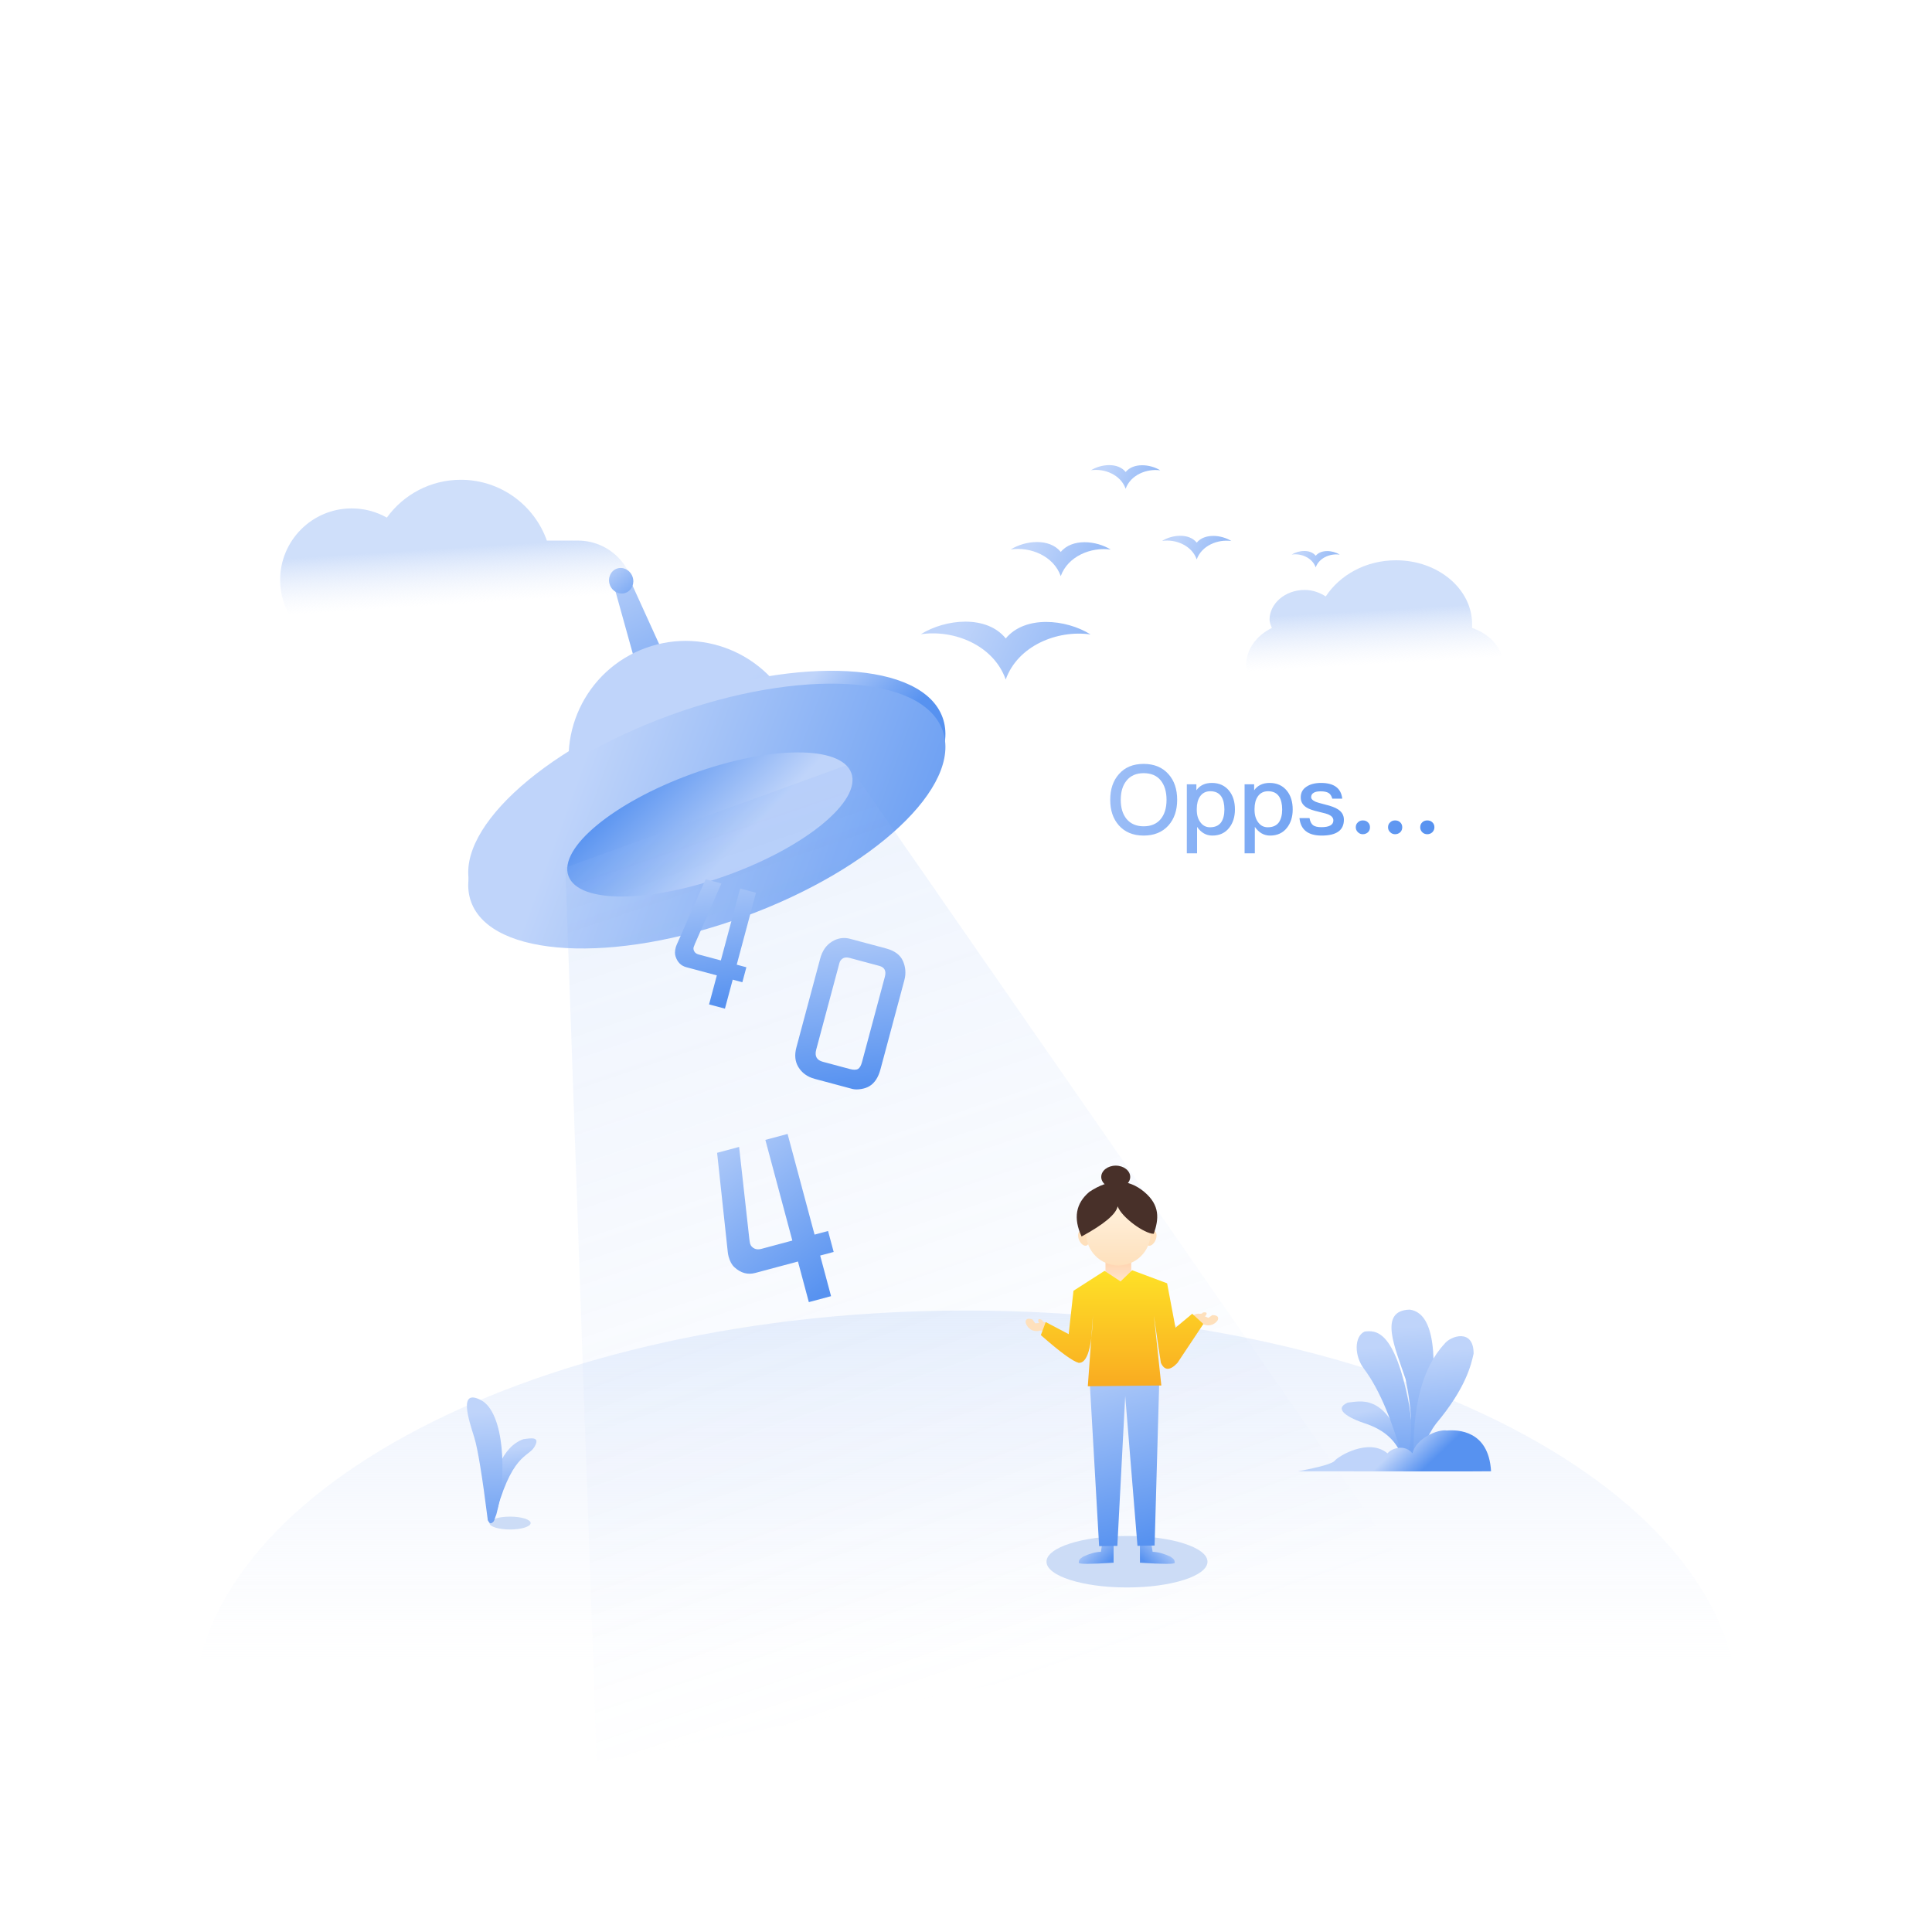
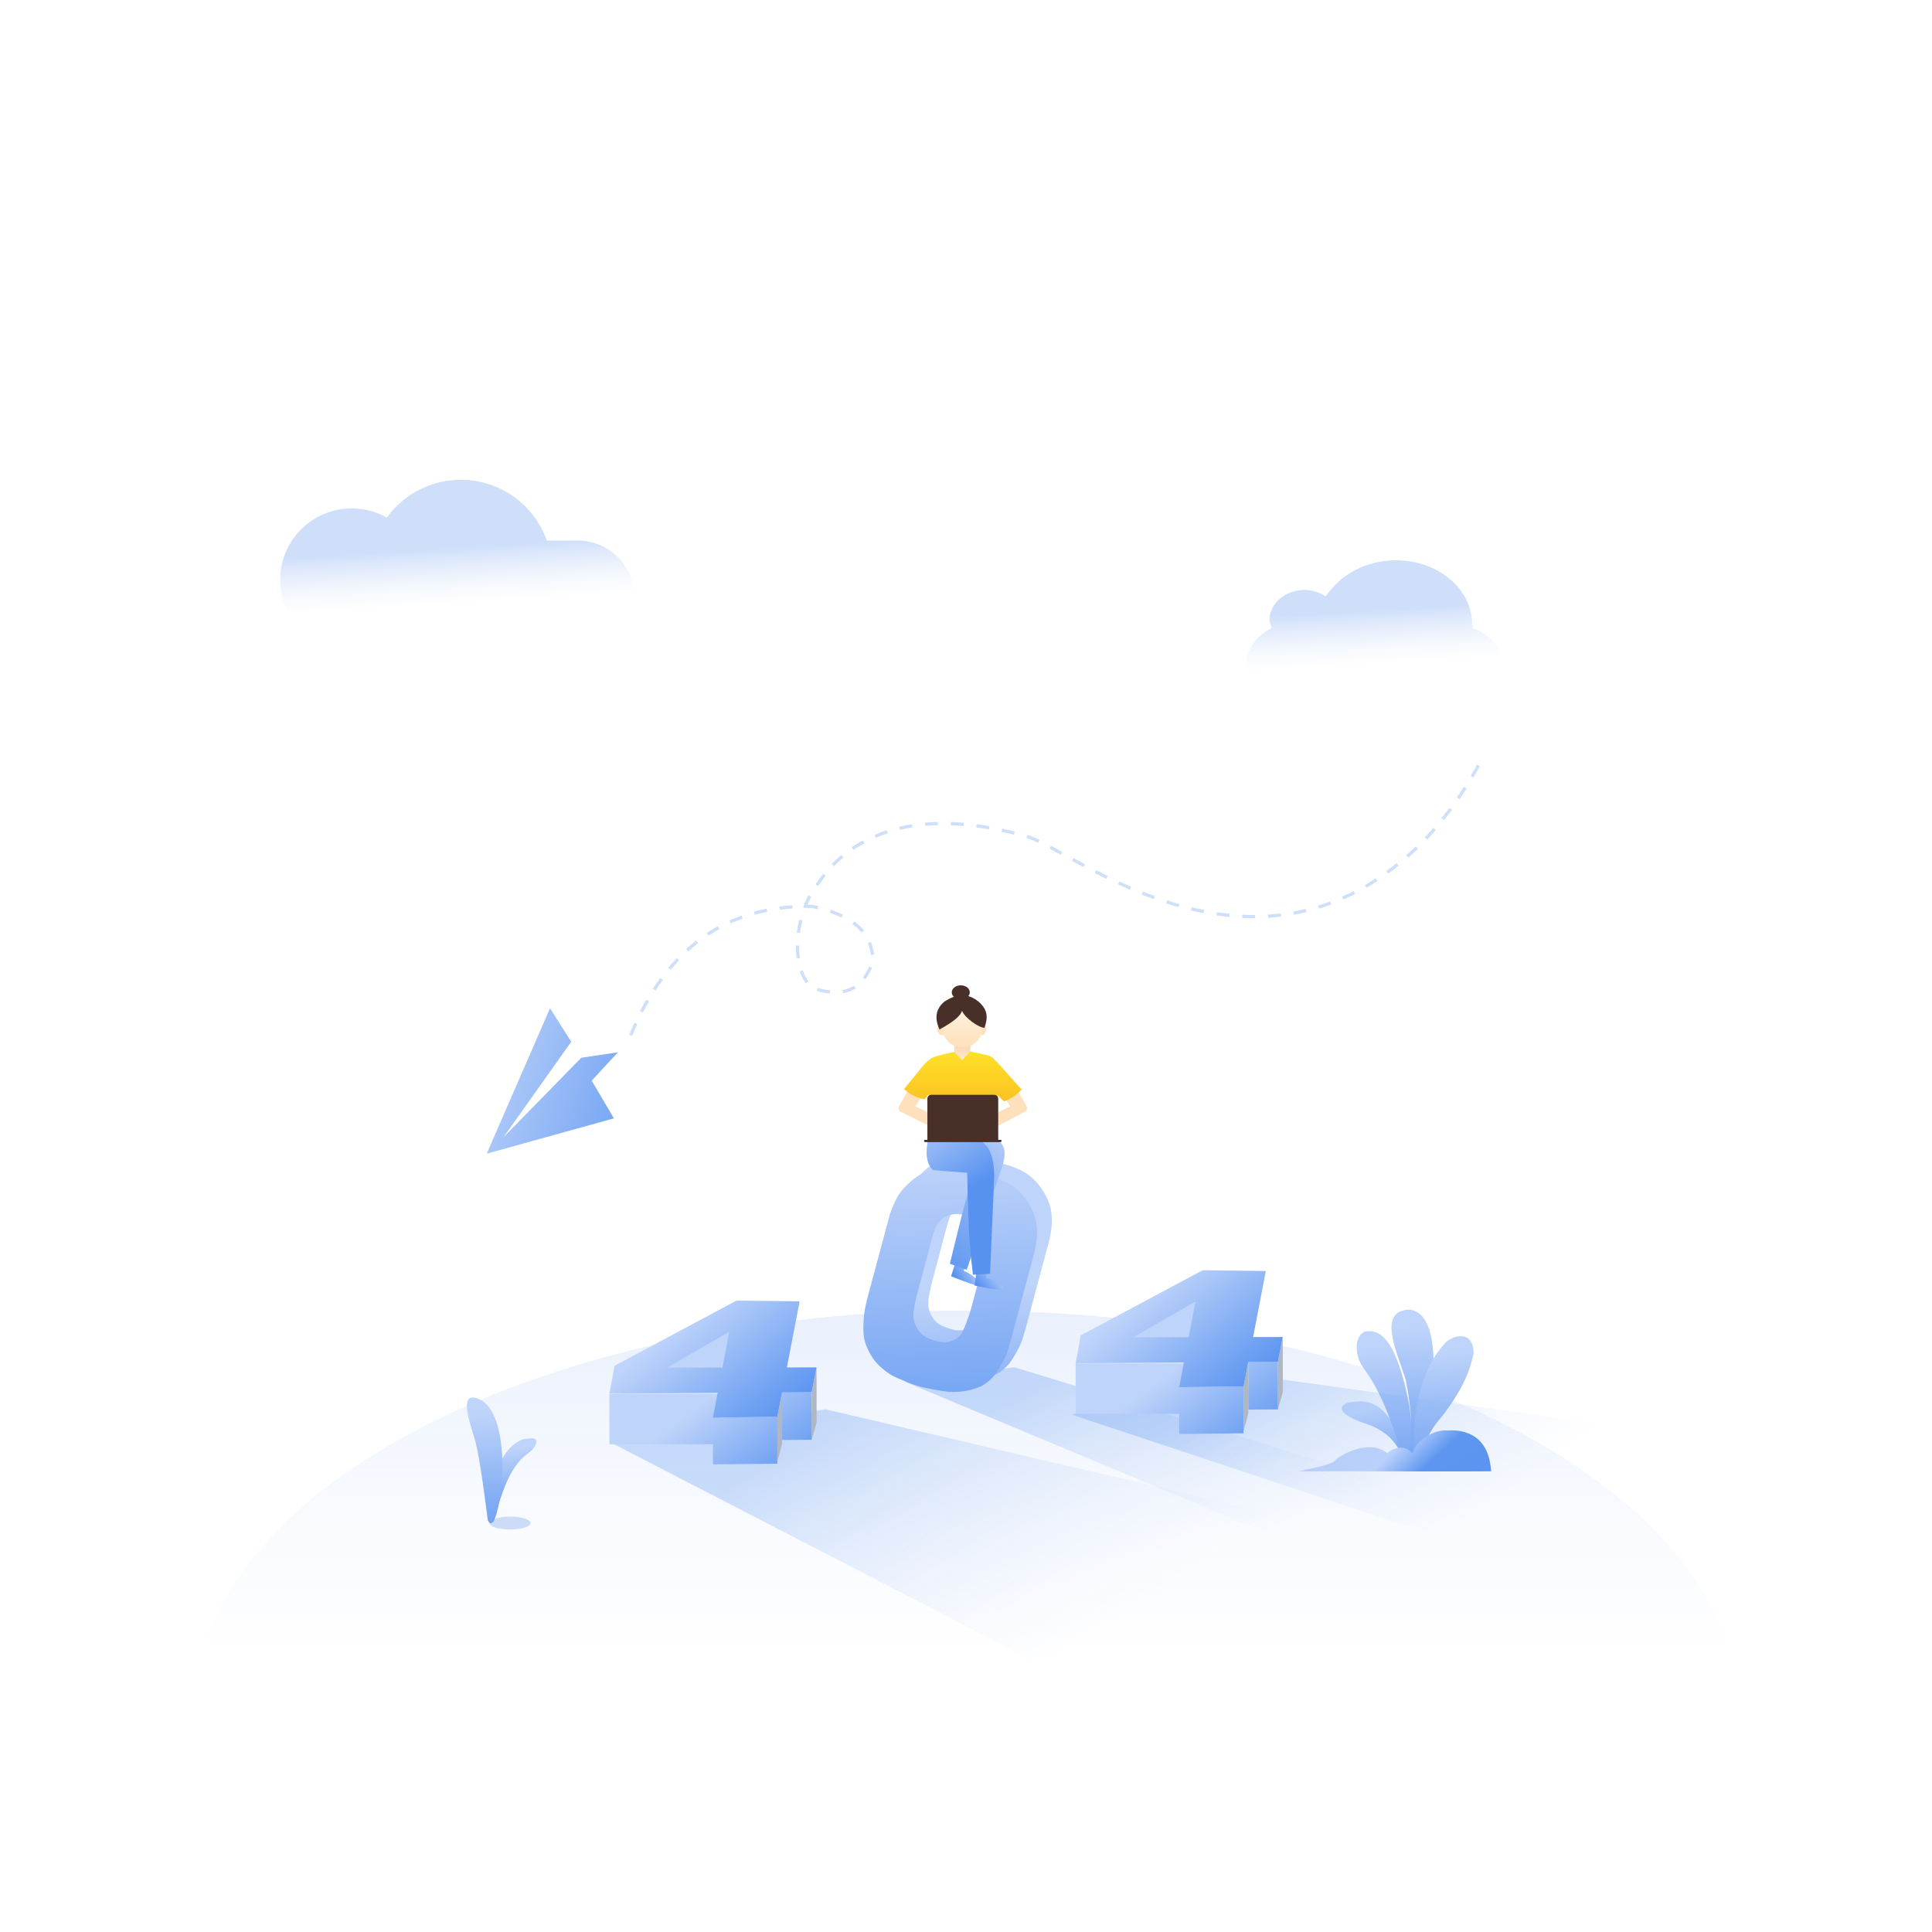
<svg xmlns="http://www.w3.org/2000/svg" version="1.1" viewBox="0 0 600 600" height="600px" width="600px">
  <defs>
    <linearGradient id="linearGradient-1" y2="44.05%" x2="50%" y1="-29.886%" x1="50%">
      <stop offset="0%" stop-color="#CFDFFA" />
      <stop offset="100%" stop-opacity="0" stop-color="#EAF0FC" />
    </linearGradient>
    <linearGradient id="linearGradient-2" y2="69.823%" x2="53.623%" y1="33.748%" x1="50%">
      <stop offset="0%" stop-color="#CFDFFA" />
      <stop offset="100%" stop-opacity="0" stop-color="#EAF0FC" />
    </linearGradient>
    <linearGradient id="linearGradient-3" y2="66.498%" x2="53.623%" y1="36.475%" x1="50%">
      <stop offset="0%" stop-color="#CFDFFA" />
      <stop offset="100%" stop-opacity="0" stop-color="#EAF0FC" />
    </linearGradient>
    <linearGradient id="linearGradient-4" y2="100%" x2="57.28%" y1="11.497%" x1="50%">
      <stop offset="0%" stop-color="#BFD4FA" />
      <stop offset="100%" stop-color="#5792F0" />
    </linearGradient>
    <linearGradient id="linearGradient-5" y2="131.881%" x2="51.94%" y1="11.497%" x1="50%">
      <stop offset="0%" stop-color="#BFD4FA" />
      <stop offset="100%" stop-color="#5792F0" />
    </linearGradient>
    <linearGradient id="linearGradient-6" y2="128.499%" x2="74.283%" y1="13.088%" x1="50%">
      <stop offset="0%" stop-color="#BFD4FA" />
      <stop offset="100%" stop-color="#5792F0" />
    </linearGradient>
    <linearGradient id="linearGradient-7" y2="131.881%" x2="54.073%" y1="11.497%" x1="50%">
      <stop offset="0%" stop-color="#BFD4FA" />
      <stop offset="100%" stop-color="#5792F0" />
    </linearGradient>
    <linearGradient id="linearGradient-8" y2="131.881%" x2="51.98%" y1="11.497%" x1="50%">
      <stop offset="0%" stop-color="#BFD4FA" />
      <stop offset="100%" stop-color="#5792F0" />
    </linearGradient>
    <linearGradient id="linearGradient-9" y2="131.881%" x2="55.364%" y1="11.497%" x1="50%">
      <stop offset="0%" stop-color="#BFD4FA" />
      <stop offset="100%" stop-color="#5792F0" />
    </linearGradient>
    <linearGradient id="linearGradient-10" y2="53.702%" x2="74.283%" y1="48.259%" x1="50%">
      <stop offset="0%" stop-color="#BFD4FA" />
      <stop offset="100%" stop-color="#5792F0" />
    </linearGradient>
-     <linearGradient id="linearGradient-11" y2="191.726%" x2="53.986%" y1="-31.011%" x1="46.538%">
+     <linearGradient id="linearGradient-11" y2="56.43%" x2="50%" y1="31.189%" x1="4.786%">
+       <stop offset="0%" stop-color="#5792F0" />
+       <stop offset="100%" stop-opacity="0" stop-color="#BFD4FA" />
+     </linearGradient>
+     <linearGradient id="linearGradient-12" y2="56.299%" x2="50%" y1="31.573%" x1="4.786%">
+       <stop offset="0%" stop-color="#5792F0" />
+       <stop offset="100%" stop-opacity="0" stop-color="#BFD4FA" />
+     </linearGradient>
+     <linearGradient id="linearGradient-13" y2="59.479%" x2="50%" y1="22.269%" x1="4.786%">
+       <stop offset="0%" stop-color="#5792F0" />
+       <stop offset="100%" stop-opacity="0" stop-color="#BFD4FA" />
+     </linearGradient>
+     <linearGradient id="linearGradient-14" y2="106.768%" x2="100%" y1="56.043%" x1="50%">
      <stop offset="0%" stop-color="#BFD4FA" />
      <stop offset="100%" stop-color="#5792F0" />
    </linearGradient>
-     <linearGradient id="linearGradient-12" y2="343.213%" x2="135.34%" y1="34.466%" x1="50%">
+     <linearGradient id="linearGradient-15" y2="82.009%" x2="100%" y1="31.494%" x1="24.838%">
      <stop offset="0%" stop-color="#BFD4FA" />
      <stop offset="100%" stop-color="#5792F0" />
    </linearGradient>
-     <linearGradient id="linearGradient-13" y2="64.989%" x2="74.283%" y1="42.952%" x1="50%">
+     <linearGradient id="linearGradient-16" y2="150.379%" x2="72.811%" y1="60.686%" x1="50%">
      <stop offset="0%" stop-color="#BFD4FA" />
      <stop offset="100%" stop-color="#5792F0" />
    </linearGradient>
-     <linearGradient id="linearGradient-14" y2="78.351%" x2="121.162%" y1="40.847%" x1="17.923%">
+     <linearGradient id="linearGradient-17" y2="150.379%" x2="72.811%" y1="-8.035%" x1="38.521%">
      <stop offset="0%" stop-color="#BFD4FA" />
      <stop offset="100%" stop-color="#5792F0" />
    </linearGradient>
-     <linearGradient id="linearGradient-15" y2="62.197%" x2="66.981%" y1="18.02%" x1="7.037%">
+     <linearGradient id="linearGradient-18" y2="150.379%" x2="95.92%" y1="-8.035%" x1="26.891%">
+       <stop offset="0%" stop-color="#BFD4FA" />
+       <stop offset="100%" stop-color="#5792F0" />
+     </linearGradient>
+     <linearGradient id="linearGradient-19" y2="73.633%" x2="100%" y1="11.71%" x1="14.347%">
+       <stop offset="0%" stop-color="#BFD4FA" />
+       <stop offset="100%" stop-color="#5792F0" />
+     </linearGradient>
+     <linearGradient id="linearGradient-20" y2="-24.285%" x2="68.329%" y1="121.737%" x1="26.31%">
      <stop offset="0%" stop-color="#5792F0" />
      <stop offset="100%" stop-color="#BFD4FA" />
    </linearGradient>
-     <linearGradient id="linearGradient-16" y2="93.871%" x2="53.887%" y1="-91.633%" x1="59.071%">
-       <stop offset="0%" stop-color="#5792F0" />
-       <stop offset="100%" stop-opacity="0" stop-color="#BFD4FA" />
-     </linearGradient>
-     <linearGradient id="linearGradient-17" y2="191.726%" x2="85.87%" y1="-31.011%" x1="18.838%">
+     <linearGradient id="linearGradient-21" y2="44.12%" x2="48.227%" y1="-31.405%" x1="24.911%">
      <stop offset="0%" stop-color="#BFD4FA" />
      <stop offset="100%" stop-color="#5792F0" />
    </linearGradient>
-     <linearGradient id="linearGradient-18" y2="68.31%" x2="192.425%" y1="39.833%" x1="17.007%">
-       <stop offset="0%" stop-color="#BFD4FA" />
-       <stop offset="100%" stop-color="#5D96F1" />
-     </linearGradient>
-     <linearGradient id="linearGradient-19" y2="68.32%" x2="192.425%" y1="39.828%" x1="17.007%">
-       <stop offset="0%" stop-color="#BFD4FA" />
-       <stop offset="100%" stop-color="#5D96F1" />
-     </linearGradient>
-     <linearGradient id="linearGradient-20" y2="68.312%" x2="192.425%" y1="39.832%" x1="17.007%">
-       <stop offset="0%" stop-color="#BFD4FA" />
-       <stop offset="100%" stop-color="#5D96F1" />
-     </linearGradient>
-     <linearGradient id="linearGradient-21" y2="68.309%" x2="192.425%" y1="39.834%" x1="17.007%">
-       <stop offset="0%" stop-color="#BFD4FA" />
-       <stop offset="100%" stop-color="#5D96F1" />
-     </linearGradient>
-     <linearGradient id="linearGradient-22" y2="100%" x2="68.691%" y1="-31.011%" x1="36.673%">
-       <stop offset="0%" stop-color="#BFD4FA" />
-       <stop offset="100%" stop-color="#5792F0" />
-     </linearGradient>
-     <linearGradient id="linearGradient-23" y2="100%" x2="68.691%" y1="-31.011%" x1="36.673%">
-       <stop offset="0%" stop-color="#BFD4FA" />
-       <stop offset="100%" stop-color="#5792F0" />
-     </linearGradient>
-     <linearGradient id="linearGradient-24" y2="100%" x2="68.094%" y1="-31.011%" x1="37.098%">
-       <stop offset="0%" stop-color="#BFD4FA" />
-       <stop offset="100%" stop-color="#5792F0" />
-     </linearGradient>
-     <linearGradient id="linearGradient-25" y2="53.807%" x2="100%" y1="46.193%" x1="-51.616%">
-       <stop offset="0%" stop-color="#BFD4FA" />
-       <stop offset="100%" stop-color="#5792F0" />
-     </linearGradient>
-     <linearGradient id="linearGradient-26" y2="100%" x2="50%" y1="-19.004%" x1="50%">
+     <linearGradient id="linearGradient-22" y2="100%" x2="50%" y1="-19.004%" x1="50%">
      <stop offset="0%" stop-color="#FFCDA5" />
      <stop offset="100%" stop-color="#FFE8D1" />
    </linearGradient>
-     <linearGradient id="linearGradient-27" y2="100%" x2="50%" y1="0%" x1="50%">
+     <linearGradient id="linearGradient-23" y2="100%" x2="50%" y1="0%" x1="50%">
      <stop offset="0%" stop-color="#FFF2DF" />
      <stop offset="100%" stop-color="#FEE0BC" />
    </linearGradient>
-     <linearGradient id="linearGradient-28" y2="73.633%" x2="100%" y1="11.71%" x1="14.347%">
-       <stop offset="0%" stop-color="#BFD4FA" />
-       <stop offset="100%" stop-color="#5792F0" />
-     </linearGradient>
-     <linearGradient id="linearGradient-29" y2="100%" x2="59.109%" y1="-31.011%" x1="43.505%">
-       <stop offset="0%" stop-color="#BFD4FA" />
-       <stop offset="100%" stop-color="#5792F0" />
-     </linearGradient>
-     <linearGradient id="linearGradient-30" y2="100%" x2="50%" y1="0%" x1="50%">
+     <linearGradient id="linearGradient-24" y2="100%" x2="50%" y1="0%" x1="50%">
      <stop offset="0%" stop-color="#FEE127" />
      <stop offset="100%" stop-color="#F9AB21" />
    </linearGradient>
  </defs>
-   <g fill-rule="evenodd" fill="none" stroke-width="1" stroke="none" id="404">
+   <g fill-rule="evenodd" fill="none" stroke-width="1" stroke="none" id="页面不见了">
    <g transform="translate(60, 149)" id="背景">
      <ellipse ry="125" rx="240" cy="383" cx="240" fill="url(#linearGradient-1)" id="椭圆形" />
      <path fill="url(#linearGradient-2)" id="云" d="M407,58.106 C407,65.303 400.091,71.061 391.364,71.061 L343,71.061 C334.273,70.485 327,65.015 327,57.53 C327,52.636 330.273,48.318 335,46.015 C334.636,45.152 334.273,44.288 334.273,43.424 C334.273,38.53 339,34.212 345.182,34.212 C347.727,34.212 349.909,35.076 351.727,36.227 C356.091,29.606 364.091,25 373.545,25 C386.636,25 397.182,33.924 397.182,44.864 L397.182,46.015 C403,48.03 407,52.636 407,58.106 Z" />
      <path fill="url(#linearGradient-3)" id="云" d="M83.111,0 C95.447,0 105.942,7.884 109.832,18.888 L119.5,18.889 C129.165,18.889 137,26.724 137,36.389 L137,40.278 C137,49.943 129.165,57.778 119.5,57.778 L47.833,57.778 C39.166,57.778 31.97,51.477 30.577,43.205 C28.314,39.725 27,35.572 27,31.111 C27,18.838 36.949,8.889 49.222,8.889 C53.189,8.889 56.913,9.928 60.137,11.749 C65.282,4.632 73.656,0 83.111,0 Z" />
      <g transform="translate(85, 285)" id="草">
        <ellipse ry="2" rx="6.4" cy="39" cx="13.4" fill="#CCDCF6" id="椭圆形" />
        <path fill-rule="nonzero" fill="url(#linearGradient-4)" id="路径-42" d="M6.605,38.217 C7.476,23.663 11.127,15.24 17.558,12.946 C20.09,12.608 22.911,12.1 20.944,15.381 C18.976,18.662 13.708,17.385 8.44,38.208 C7.963,39.098 7.352,39.101 6.605,38.217 Z" />
        <path fill-rule="nonzero" fill="url(#linearGradient-5)" id="路径-41" d="M6.485,38.034 C4.774,24.441 3.373,15.892 2.284,12.389 C0.649,7.133 -2.831,-2.982 4.412,0.845 C11.656,4.671 12.512,24.301 9.164,36.246 C8.123,39.269 7.23,39.865 6.485,38.034 Z" />
      </g>
      <g fill-rule="nonzero" transform="translate(343.0601, 257.7134)" id="草">
        <path fill="url(#linearGradient-6)" id="路径-43" d="M32.929,47.722 C31.67,41.99 27.993,37.984 21.898,35.703 C14.938,33.465 11.125,30.806 15.48,28.878 C19.158,28.585 27.001,25.721 32.929,42.829 C33.341,44.487 33.341,46.118 32.929,47.722 Z" />
        <path fill="url(#linearGradient-7)" id="路径-44" d="M33.238,48.631 C29.573,34.948 25.409,24.959 20.746,18.662 C17.323,14.359 17.563,8.203 20.746,6.811 C24.005,6.449 30.011,5.888 34.533,29.469 C34.819,31.091 36.413,40.579 34.533,46.703 C34.255,47.544 33.824,48.186 33.238,48.631 Z" />
        <path fill="url(#linearGradient-8)" id="路径-45" d="M34.085,45.54 C35.743,39.418 35.532,31.429 33.453,21.575 C30.274,12.022 24.846,0.271 34.739,0 C38.752,0.546 43.599,4.753 41.767,25.72 C40.651,34.18 38.711,39.178 36.674,45.54 C35.963,45.937 35.1,45.937 34.085,45.54 Z" />
        <path fill="url(#linearGradient-9)" id="路径-46" d="M36.021,47.918 C35.358,30.606 38.526,18.182 45.526,10.646 C47.417,8.128 54.609,5.769 54.582,13.663 C53.831,17.058 52.224,24.304 42.96,35.361 C39.908,39.351 37.902,45.183 37.883,46.55 C37.87,47.461 37.249,47.917 36.021,47.918 Z" />
        <path fill="url(#linearGradient-10)" id="路径-47" d="M0,50.204 C6.932,48.912 10.755,47.815 11.469,46.913 C12.54,45.561 21.973,39.754 27.855,44.645 C29.135,43 33.242,41.72 35.592,44.645 C36.667,40.026 43.375,37.068 46.292,37.547 C49.577,37.29 59.275,37.397 60,50.204 C57.354,50.265 37.354,50.265 0,50.204 Z" />
      </g>
    </g>
-     <g fill-rule="nonzero" transform="translate(66.95868, 133.1009)">
-       <g transform="translate(0, -0)" id="无网络">
-         <g transform="translate(188.3005, 226.4635) rotate(-20) translate(-188.3005, -226.4635) translate(58.42619, 32.73645)" id="编组">
-           <polygon points="129.984 4 135.177 4 137.774 37.332 127.387 37.332" fill="url(#linearGradient-11)" id="路径" />
-           <rect rx="36.355" height="77.774" width="72.711" y="26.221" x="96.225" fill="url(#linearGradient-12)" id="矩形" />
-           <ellipse ry="33.332" rx="77.905" cy="78.015" cx="133.948" fill="url(#linearGradient-13)" id="椭圆形" />
-           <ellipse ry="33.332" rx="77.905" cy="81.774" cx="132.58" fill="url(#linearGradient-14)" id="椭圆形备份" />
-           <ellipse ry="16.666" rx="46.743" cy="84.551" cx="132.58" fill="url(#linearGradient-15)" id="椭圆形" />
-           <polygon points="85.838 81.774 179.323 81.774 259.749 387.454 4.50591933e-16 346.027" opacity="0.3" fill="url(#linearGradient-16)" id="路径" />
-           <ellipse ry="4" rx="3.74" cy="4" cx="132.58" fill="url(#linearGradient-17)" id="椭圆形" />
+     <g fill-rule="nonzero" transform="translate(128.5203, 225.4912)" id="编组">
+       <polygon points="62.178 223.022 261.019 325.769 378.933 270.866 127.824 212.178" opacity="0.3" fill="url(#linearGradient-11)" id="Path-10" />
+       <polygon points="204.2 213.8 423.35 286.614 439.905 226.583 269.846 202.955" opacity="0.3" fill="url(#linearGradient-12)" id="Path-10备份-2" />
+       <polygon points="152.555 203.656 371.75 295.248 373.326 256.438 186.518 199.12" opacity="0.3" fill="url(#linearGradient-13)" id="Path-10备份" />
+       <g transform="translate(60.72375, 129.119)" id="编组-6">
+         <g transform="translate(0, 49.30586)" id="4">
+           <path fill="url(#linearGradient-14)" id="形状结合" d="M34.708,28.902 L34.694,36.288 L52.182,36.096 L52.165,50.637 L32.174,50.851 L32.174,44.589 L0.019,44.623 L0.019,28.945 L34.708,28.902 Z M62.844,28.461 L62.844,43.216 L53.64,43.277 L53.64,28.521 L62.844,28.461 Z M41.329,3.605 L42.422,22.844 L12.046,21.424 L41.329,3.605 Z" />
+           <polygon points="52.183 36.091 52.183 49.954 53.629 44.482 53.639 28.522" fill="#AFB7C3" id="路径-23" />
+           <polygon points="62.846 28.457 64.341 20.819 64.356 37.805 62.842 43.259" fill="#AFB7C3" id="路径-24" />
+           <path fill="url(#linearGradient-15)" d="M52.183,36.091 L53.639,28.522 L62.846,28.457 L64.341,20.737 L55.135,20.754 L59.083,0.238 L39.469,2.09610107e-13 L1.61,20.228 L0,28.897 L33.625,28.662 L32.168,36.333 L52.183,36.091 Z M35.12,20.789 L17.907,20.819 L37.228,9.685 L35.12,20.789 Z" />
        </g>
-         <path fill="url(#linearGradient-18)" id="路径" d="M245.365,77.958 L245.365,77.895 C241.609,67.308 229.387,62.339 219.009,63.865 C226.7,59.081 239.4,57.806 245.363,65.14 L245.363,65.203 C251.325,57.933 264.085,59.145 271.717,63.928 C261.339,62.461 249.119,67.439 245.363,77.958 L245.365,77.958 Z" />
-         <path fill="url(#linearGradient-19)" id="路径" d="M262.455,45.836 L262.455,45.795 C260.248,39.562 253.048,36.629 246.94,37.535 C251.469,34.718 258.945,33.968 262.456,38.286 L262.456,38.324 C265.962,34.043 273.479,34.757 277.972,37.572 C271.87,36.708 264.669,39.637 262.456,45.833 L262.455,45.836 Z" />
-         <path fill="url(#linearGradient-20)" id="路径" d="M304.687,40.638 L304.687,40.611 C303.154,36.291 298.167,34.262 293.933,34.885 C297.071,32.934 302.254,32.413 304.687,35.406 L304.687,35.432 C307.12,32.466 312.327,32.96 315.442,34.912 C311.208,34.313 306.223,36.343 304.687,40.638 L304.687,40.638 Z" />
-         <path fill="url(#linearGradient-20)" id="路径" d="M282.614,18.695 L282.614,18.669 C281.081,14.348 276.094,12.319 271.86,12.942 C274.998,10.991 280.181,10.47 282.614,13.463 L282.614,13.49 C285.048,10.523 290.254,11.018 293.369,12.969 C289.135,12.37 284.15,14.401 282.614,18.695 L282.614,18.695 Z" />
-         <path fill="url(#linearGradient-21)" id="路径" d="M341.639,43.108 L341.639,43.09 C340.577,40.096 337.118,38.687 334.183,39.121 C336.359,37.768 339.952,37.407 341.639,39.482 L341.639,39.5 C343.327,37.443 346.935,37.786 349.094,39.139 C346.16,38.722 342.701,40.132 341.639,43.108 Z" />
+         <g transform="translate(74.36568, 0)" id="0">
+           <path transform="translate(35.91899, 39.19272) rotate(15) translate(-35.91899, -39.19272)" fill="url(#linearGradient-16)" d="M30.817,73.198 C33.013,73.462 34.755,73.577 36.043,73.544 C36.505,73.544 37.752,73.478 39.783,73.346 C41.813,73.214 43.374,73.049 44.463,72.851 C45.553,72.653 46.676,72.347 47.832,71.935 C48.988,71.522 50.094,71.018 51.15,70.424 C52.207,69.829 53.082,69.243 53.776,68.665 C54.469,68.087 55.196,67.254 55.955,66.164 C56.715,65.074 57.367,63.563 57.912,61.632 C58.457,59.7 58.795,58.115 58.927,56.876 C59.059,55.638 59.125,53.764 59.125,51.254 L59.125,51.254 L59.125,24.655 C59.125,23.499 59.051,22.294 58.902,21.039 C58.754,19.784 58.547,18.686 58.283,17.745 C58.019,16.804 57.631,15.78 57.119,14.674 C56.607,13.568 55.798,12.404 54.692,11.182 C53.586,9.96 52.504,8.97 51.448,8.21 C50.391,7.45 49.252,6.807 48.03,6.278 C46.808,5.75 45.421,5.37 43.869,5.139 C42.317,4.908 40.435,4.809 38.222,4.842 L38.222,4.842 L34.161,4.941 C31.354,5.04 29.249,5.188 27.845,5.387 C26.442,5.585 24.98,6.031 23.461,6.724 C21.942,7.417 20.613,8.26 19.474,9.25 C18.335,10.241 17.443,11.199 16.799,12.123 C16.155,13.048 15.544,14.022 14.966,15.046 C14.389,16.069 13.918,17.266 13.555,18.637 C13.191,20.007 12.911,21.898 12.713,24.308 L12.713,24.308 L12.713,51.353 C12.713,52.972 12.803,54.507 12.985,55.96 C13.167,57.413 13.513,59.089 14.025,60.988 C14.537,62.886 15.313,64.496 16.353,65.817 C17.394,67.138 18.392,68.195 19.35,68.987 C20.308,69.78 21.422,70.482 22.694,71.092 C23.965,71.703 25.088,72.141 26.062,72.405 C27.036,72.669 28.621,72.933 30.817,73.198 Z M37.43,58.585 L36.835,58.585 C34.755,58.585 33.162,58.313 32.055,57.768 C30.949,57.223 29.983,56.406 29.158,55.316 C28.332,54.226 27.82,52.914 27.622,51.378 C27.424,49.843 27.325,48.117 27.325,46.202 L27.325,46.202 L27.275,28.667 C27.242,25.827 27.474,23.912 27.969,22.921 C28.464,21.931 28.927,21.196 29.356,20.717 C29.785,20.238 30.503,19.768 31.511,19.305 C32.518,18.843 33.385,18.612 34.111,18.612 L34.111,18.612 L36.29,18.662 C37.81,18.728 39.13,18.992 40.253,19.454 C41.376,19.916 42.201,20.428 42.73,20.99 C43.258,21.551 43.712,22.723 44.092,24.506 C44.472,26.29 44.662,27.99 44.662,29.608 L44.662,29.608 L44.662,46.45 C44.662,46.978 44.571,48.324 44.389,50.487 C44.208,52.65 43.919,54.169 43.522,55.044 C43.126,55.919 42.358,56.728 41.219,57.471 C40.08,58.214 38.817,58.585 37.43,58.585 L37.43,58.585 Z" />
+           <path transform="translate(31.30789, 42.8816) rotate(15) translate(-31.30789, -42.8816)" fill="url(#linearGradient-17)" d="M26.206,76.887 C28.402,77.151 30.144,77.266 31.432,77.233 C31.894,77.233 33.141,77.167 35.171,77.035 C37.202,76.903 38.763,76.738 39.852,76.54 C40.942,76.342 42.065,76.036 43.221,75.623 C44.376,75.211 45.483,74.707 46.539,74.113 C47.596,73.518 48.471,72.932 49.165,72.354 C49.858,71.776 50.585,70.943 51.344,69.853 C52.104,68.763 52.756,67.252 53.301,65.321 C53.846,63.389 54.184,61.804 54.316,60.565 C54.448,59.327 54.514,57.453 54.514,54.943 L54.514,54.943 L54.514,28.344 C54.514,27.188 54.44,25.983 54.291,24.728 C54.143,23.473 53.936,22.375 53.672,21.434 C53.408,20.493 53.02,19.469 52.508,18.363 C51.996,17.257 51.187,16.093 50.081,14.871 C48.975,13.649 47.893,12.658 46.837,11.899 C45.78,11.139 44.641,10.495 43.419,9.967 C42.197,9.439 40.81,9.059 39.258,8.828 C37.706,8.597 35.824,8.498 33.611,8.531 L33.611,8.531 L29.549,8.63 C26.743,8.729 24.637,8.877 23.234,9.075 C21.831,9.274 20.369,9.719 18.85,10.413 C17.331,11.106 16.002,11.948 14.863,12.939 C13.724,13.93 12.832,14.887 12.188,15.812 C11.544,16.737 10.933,17.711 10.355,18.734 C9.777,19.758 9.307,20.955 8.944,22.326 C8.58,23.696 8.3,25.587 8.102,27.997 L8.102,27.997 L8.102,55.042 C8.102,56.66 8.192,58.196 8.374,59.649 C8.556,61.102 8.902,62.778 9.414,64.677 C9.926,66.575 10.702,68.185 11.742,69.506 C12.782,70.827 13.781,71.884 14.739,72.676 C15.697,73.469 16.811,74.17 18.083,74.781 C19.354,75.392 20.477,75.83 21.451,76.094 C22.425,76.358 24.01,76.622 26.206,76.887 Z M32.819,62.274 L32.224,62.274 C30.144,62.274 28.551,62.002 27.444,61.457 C26.338,60.912 25.372,60.095 24.547,59.005 C23.721,57.915 23.209,56.603 23.011,55.067 C22.813,53.532 22.714,51.806 22.714,49.891 L22.714,49.891 L22.664,32.356 C22.631,29.516 22.862,27.601 23.358,26.61 C23.853,25.62 24.315,24.885 24.745,24.406 C25.174,23.927 25.892,23.457 26.899,22.994 C27.907,22.532 28.773,22.301 29.5,22.301 L29.5,22.301 L31.679,22.35 C33.198,22.416 34.519,22.681 35.642,23.143 C36.765,23.605 37.59,24.117 38.119,24.678 C38.647,25.24 39.101,26.412 39.481,28.195 C39.861,29.979 40.051,31.679 40.051,33.297 L40.051,33.297 L40.051,50.139 C40.051,50.667 39.96,52.013 39.778,54.176 C39.596,56.338 39.308,57.857 38.911,58.733 C38.515,59.608 37.747,60.417 36.608,61.16 C35.469,61.903 34.206,62.274 32.819,62.274 L32.819,62.274 Z" />
+         </g>
+         <g transform="translate(144.7884, 39.87231)" id="4">
+           <path fill="url(#linearGradient-14)" id="形状结合" d="M34.708,28.902 L34.694,36.288 L52.182,36.096 L52.165,50.637 L32.174,50.851 L32.174,44.589 L0.019,44.623 L0.019,28.945 L34.708,28.902 Z M62.844,28.461 L62.844,43.216 L53.64,43.277 L53.64,28.521 L62.844,28.461 Z M41.329,3.605 L42.422,22.844 L12.046,21.424 L41.329,3.605 Z" />
+           <polygon points="52.183 36.091 52.183 49.954 53.629 44.482 53.639 28.522" fill="#AFB7C3" id="路径-23" />
+           <polygon points="62.846 28.457 64.341 20.819 64.356 37.805 62.842 43.259" fill="#AFB7C3" id="路径-24" />
+           <path fill="url(#linearGradient-15)" d="M52.183,36.091 L53.639,28.522 L62.846,28.457 L64.341,20.737 L55.135,20.754 L59.083,0.238 L39.469,2.09610107e-13 L1.61,20.228 L0,28.897 L33.625,28.662 L32.168,36.333 L52.183,36.091 Z M35.12,20.789 L17.907,20.819 L37.228,9.685 L35.12,20.789 Z" />
+         </g>
      </g>
-       <path transform="translate(154.993, 160.0045) rotate(15) translate(-154.993, -160.0045)" fill="url(#linearGradient-22)" id="4" d="M163.282,178.632 L163.282,169.306 L166.382,169.306 L166.382,164.497 L163.282,164.497 L163.282,141.377 L158.179,141.377 L158.179,164.497 L151.05,164.497 C150.48,164.497 150.017,164.358 149.659,164.082 C149.187,163.691 148.951,163.235 148.951,162.714 C148.951,162.535 148.991,162.153 149.073,161.567 L149.073,161.567 L152.149,141.377 L147.095,141.377 L143.677,163.3 C143.628,163.626 143.604,163.951 143.604,164.277 C143.604,165.351 143.815,166.222 144.239,166.889 C145.264,168.501 146.639,169.306 148.365,169.306 L148.365,169.306 L158.179,169.306 L158.179,178.632 L163.282,178.632 Z" />
-       <path transform="translate(173.1736, 247.2467) rotate(-15) translate(-173.1736, -247.2467)" fill="url(#linearGradient-23)" id="4" d="M184.778,273.326 L184.778,260.269 L189.118,260.269 L189.118,253.536 L184.778,253.536 L184.778,221.168 L177.634,221.168 L177.634,253.536 L167.654,253.536 C166.856,253.536 166.207,253.342 165.705,252.955 C165.045,252.408 164.714,251.77 164.714,251.041 C164.714,250.79 164.771,250.255 164.885,249.434 L164.885,249.434 L169.192,221.168 L162.117,221.168 L157.331,251.861 C157.263,252.317 157.229,252.772 157.229,253.228 C157.229,254.732 157.525,255.951 158.117,256.885 C159.553,259.141 161.478,260.269 163.894,260.269 L163.894,260.269 L177.634,260.269 L177.634,273.326 L184.778,273.326 Z" />
-       <path transform="translate(197.1439, 181.6989) rotate(15) translate(-197.1439, -181.6989)" fill="url(#linearGradient-24)" id="0" d="M203.75,204.126 C204.551,204.126 205.459,203.891 206.475,203.422 C207.334,203.032 208.047,202.553 208.614,201.987 C209.961,200.639 210.635,198.647 210.635,196.01 L210.635,196.01 L210.635,167.329 C210.635,165.18 209.971,163.286 208.643,161.645 C207.354,160.063 205.342,159.272 202.608,159.272 L202.608,159.272 L191.006,159.272 C189.014,159.272 187.295,160.024 185.85,161.528 C184.385,163.071 183.653,165.092 183.653,167.592 L183.653,167.592 L183.653,196.157 C183.653,198.579 184.366,200.483 185.791,201.87 C187.354,203.374 189.317,204.126 191.68,204.126 L191.68,204.126 L203.75,204.126 Z M201.407,198.354 L192.735,198.354 C190.762,198.354 189.776,197.319 189.776,195.249 L189.776,195.249 L189.776,167.358 C189.776,166.694 190.02,166.128 190.508,165.659 C190.957,165.249 191.592,165.044 192.412,165.044 L192.412,165.044 L201.963,165.044 C203.662,165.044 204.512,165.981 204.512,167.856 L204.512,167.856 L204.512,195.249 C204.512,196.381 204.317,197.172 203.926,197.622 C203.477,198.11 202.637,198.354 201.407,198.354 L201.407,198.354 Z" />
-       <path fill="url(#linearGradient-25)" id="Opps…" d="M288.21,126.394 C291.45,126.394 294.03,125.344 295.92,123.244 C297.72,121.204 298.62,118.564 298.62,115.294 C298.62,111.994 297.72,109.324 295.92,107.314 C294.03,105.184 291.45,104.134 288.21,104.134 C284.94,104.134 282.36,105.184 280.5,107.344 C278.7,109.384 277.83,112.024 277.83,115.294 C277.83,118.534 278.7,121.174 280.5,123.214 C282.36,125.314 284.94,126.394 288.21,126.394 Z M288.21,123.514 C285.93,123.514 284.16,122.734 282.9,121.234 C281.7,119.764 281.1,117.784 281.1,115.294 C281.1,112.774 281.7,110.794 282.9,109.324 C284.16,107.764 285.93,107.014 288.21,107.014 C290.49,107.014 292.26,107.734 293.49,109.234 C294.69,110.704 295.32,112.714 295.32,115.294 C295.32,117.844 294.69,119.854 293.49,121.294 C292.26,122.764 290.49,123.514 288.21,123.514 Z M304.8,131.914 L304.8,123.694 C306.06,125.494 307.62,126.394 309.54,126.394 C311.76,126.394 313.53,125.584 314.79,123.964 C315.96,122.464 316.56,120.574 316.56,118.294 C316.56,115.894 315.96,113.974 314.76,112.474 C313.44,110.854 311.67,110.044 309.39,110.044 C307.29,110.044 305.67,110.794 304.59,112.324 L304.59,110.464 L301.62,110.464 L301.62,131.914 L304.8,131.914 Z M308.82,123.814 C307.62,123.814 306.66,123.334 305.94,122.404 C305.1,121.384 304.71,120.034 304.71,118.384 L304.71,118.114 C304.71,116.524 305.04,115.234 305.7,114.274 C306.45,113.164 307.53,112.624 308.91,112.624 C310.47,112.624 311.61,113.164 312.36,114.304 C312.96,115.264 313.29,116.584 313.29,118.294 C313.29,120.004 312.93,121.324 312.27,122.284 C311.52,123.304 310.38,123.814 308.82,123.814 Z M322.74,131.914 L322.74,123.694 C324,125.494 325.56,126.394 327.48,126.394 C329.7,126.394 331.47,125.584 332.73,123.964 C333.9,122.464 334.5,120.574 334.5,118.294 C334.5,115.894 333.9,113.974 332.7,112.474 C331.38,110.854 329.61,110.044 327.33,110.044 C325.23,110.044 323.61,110.794 322.53,112.324 L322.53,110.464 L319.56,110.464 L319.56,131.914 L322.74,131.914 Z M326.76,123.814 C325.56,123.814 324.6,123.334 323.88,122.404 C323.04,121.384 322.65,120.034 322.65,118.384 L322.65,118.114 C322.65,116.524 322.98,115.234 323.64,114.274 C324.39,113.164 325.47,112.624 326.85,112.624 C328.41,112.624 329.55,113.164 330.3,114.304 C330.9,115.264 331.23,116.584 331.23,118.294 C331.23,120.004 330.87,121.324 330.21,122.284 C329.46,123.304 328.32,123.814 326.76,123.814 Z M343.5,126.394 C348.09,126.394 350.4,124.744 350.4,121.474 C350.4,120.094 349.77,119.014 348.54,118.234 C347.7,117.694 346.38,117.184 344.61,116.764 C343.05,116.374 342.03,116.074 341.49,115.834 C340.65,115.444 340.23,114.994 340.23,114.454 C340.23,113.854 340.5,113.374 341.07,113.074 C341.55,112.774 342.27,112.654 343.23,112.654 C344.31,112.654 345.15,112.834 345.69,113.194 C346.2,113.524 346.56,114.094 346.8,114.934 L349.89,114.934 C349.53,111.664 347.31,110.044 343.29,110.044 C341.43,110.044 339.9,110.434 338.73,111.244 C337.56,112.024 336.99,113.134 336.99,114.544 C336.99,115.864 337.59,116.914 338.79,117.664 C339.51,118.144 340.8,118.594 342.63,119.014 C344.22,119.374 345.27,119.674 345.75,119.914 C346.65,120.334 347.13,120.934 347.13,121.684 C347.13,123.064 345.87,123.784 343.41,123.784 C342.21,123.784 341.37,123.574 340.83,123.184 C340.29,122.764 339.9,122.014 339.72,120.964 L336.6,120.964 C336.96,124.564 339.24,126.394 343.5,126.394 Z M356.28,125.974 C356.88,125.974 357.42,125.764 357.87,125.374 C358.29,124.954 358.5,124.444 358.5,123.814 C358.5,123.184 358.29,122.674 357.87,122.284 C357.45,121.864 356.91,121.684 356.28,121.684 C355.68,121.684 355.17,121.864 354.75,122.284 C354.3,122.674 354.09,123.184 354.09,123.814 C354.09,124.414 354.3,124.924 354.75,125.344 C355.17,125.764 355.68,125.974 356.28,125.974 Z M366.3,125.974 C366.9,125.974 367.44,125.764 367.89,125.374 C368.31,124.954 368.52,124.444 368.52,123.814 C368.52,123.184 368.31,122.674 367.89,122.284 C367.47,121.864 366.93,121.684 366.3,121.684 C365.7,121.684 365.19,121.864 364.77,122.284 C364.32,122.674 364.11,123.184 364.11,123.814 C364.11,124.414 364.32,124.924 364.77,125.344 C365.19,125.764 365.7,125.974 366.3,125.974 Z M376.29,125.974 C376.89,125.974 377.43,125.764 377.85,125.374 C378.27,124.954 378.51,124.444 378.51,123.814 C378.51,123.184 378.3,122.674 377.88,122.284 C377.46,121.864 376.92,121.684 376.29,121.684 C375.69,121.684 375.15,121.864 374.73,122.284 C374.31,122.674 374.1,123.184 374.1,123.814 C374.1,124.414 374.31,124.924 374.73,125.344 C375.15,125.764 375.69,125.974 376.29,125.974 Z" />
+       <g fill="url(#linearGradient-18)" transform="translate(42.02373, 109.0359) rotate(32) translate(-42.02373, -109.0359) translate(11.4744, 78.62289)" id="plane">
+         <polygon points="33.225 43.396 45.693 48.81 51.76 8.28 9.338 33.287 20.469 38.558 47.365 14.029 25.772 41.049 25.485 52.546" transform="translate(30.54932, 30.41299) scale(-1, 1) rotate(129) translate(-30.54932, -30.41299)" id="路径" />
+       </g>
+       <path transform="translate(198.8818, 48.00827) rotate(-10) translate(-198.8818, -48.00827)" stroke-dasharray="4" opacity="0.3" stroke="#5792F0" id="路径-25" d="M61.013,72.447 C76.667,47.685 97.467,37.801 123.412,42.796 C140.589,49.672 139.455,58.39 139.225,62.718 C136.027,68.071 131.101,74.103 119.351,67.923 C113.247,61.726 117.206,44.636 126.001,36.622 C128.653,34.183 147.629,10.753 193.341,33.252 C206.194,39.702 254.455,97.412 313.704,56.023 C322.032,49.93 329.714,42.34 336.751,33.252" />
    </g>
-     <g transform="translate(317.8704, 362)" id="人物">
-       <ellipse ry="8" rx="25" cy="123" cx="32.13" fill="#CCDCF6" id="椭圆形" />
-       <rect height="8" width="8" y="29" x="25.442" fill="url(#linearGradient-26)" id="矩形" />
-       <ellipse ry="2.5" rx="1.5" cy="22.5" cx="39.63" transform="translate(39.62961, 22.5) rotate(22) translate(-39.62961, -22.5)" fill="#FEE0BC" id="椭圆形" />
-       <ellipse ry="2.5" rx="1.5" cy="22.5" cx="18.63" transform="translate(18.62961, 22.5) scale(-1, 1) rotate(23) translate(-18.62961, -22.5)" fill="#FEE0BC" id="椭圆形备份-2" />
-       <circle r="10" cy="21" cx="29.442" fill="url(#linearGradient-27)" id="椭圆形" />
-       <path fill-rule="nonzero" fill="url(#linearGradient-28)" id="路径-52" d="M24.445,117.218 L24.03,119.927 C22.341,119.98 20.505,120.477 18.521,121.417 C17.244,122.236 17.187,122.607 17.146,123.312 C17.119,123.783 20.726,123.783 27.968,123.312 L27.968,116.225 L24.445,117.218 Z" />
-       <path transform="translate(41.55712, 119.9448) scale(-1, 1) translate(-41.55712, -119.9448)" fill-rule="nonzero" fill="url(#linearGradient-28)" id="路径-52备份" d="M43.445,117.218 L43.03,119.927 C41.341,119.98 39.505,120.477 37.521,121.417 C36.244,122.236 36.187,122.607 36.146,123.312 C36.119,123.783 39.726,123.783 46.968,123.312 L46.968,116.225 L43.445,117.218 Z" />
-       <polygon points="20.585 67.708 23.472 118.169 29.13 118.089 31.574 71.513 35.381 118.069 40.701 117.983 42.123 67.818" fill-rule="nonzero" fill="url(#linearGradient-29)" id="路径-49" />
-       <path fill="#FEE0BC" id="路径-50" d="M52.442,46.688 C53.187,46.096 53.96,45.867 54.761,46.001 C55.302,46.014 55.612,45.879 55.692,45.599 C56.625,45.456 56.999,45.638 56.812,46.143 C56.626,46.649 56.392,46.83 56.11,46.688 L57.395,47.277 L58.616,46.414 C60.128,46.432 60.701,46.94 60.336,47.937 C59.703,48.98 57.973,50.287 55.692,49.198 C55.192,48.818 54.737,48.645 54.328,48.681 L52.442,46.688 Z" />
-       <path transform="translate(4.442435, 49.58003) scale(-1, 1) rotate(-19) translate(-4.442435, -49.58003)" fill="#FEE0BC" id="路径-50备份" d="M0.442,48.688 C1.187,48.096 1.96,47.867 2.761,48.001 C3.302,48.014 3.612,47.879 3.692,47.599 C4.625,47.456 4.999,47.638 4.812,48.143 C4.626,48.649 4.392,48.83 4.11,48.688 L5.395,49.277 L6.616,48.414 C8.128,48.432 8.701,48.94 8.336,49.937 C7.703,50.98 5.973,52.287 3.692,51.198 C3.192,50.818 2.737,50.645 2.328,50.681 L0.442,48.688 Z" />
-       <path fill="url(#linearGradient-30)" id="路径-48" d="M25.152,32.681 L30.13,35.959 L33.735,32.486 L44.586,36.539 L47.188,50.337 L52.38,46 L55.846,49.174 L47.808,61.246 C45.501,63.705 43.783,63.705 42.653,61.246 C42.401,59.812 41.678,54.926 40.482,46.586 L42.791,68.279 L19.957,68.515 L21.55,46.594 C21.239,56.526 19.766,61.41 17.13,61.246 C15.242,60.744 11.324,57.872 5.376,52.628 L6.885,48.58 L14.022,52.332 L15.509,38.862 L25.152,32.681 Z" />
-       <ellipse ry="3.5" rx="4.5" cy="3.5" cx="28.63" fill="#483029" id="椭圆形" />
-       <path fill="#483029" id="路径-51" d="M18.024,22 C24.958,18.237 28.695,15.116 29.235,12.637 C30.406,16.001 37.592,21.212 40.446,21.163 C42.025,16.61 42.462,12.324 37.476,8.144 C32.489,3.964 26.74,3.94 20.441,8.144 C16.207,11.703 15.401,16.322 18.024,22 Z" />
+     <g transform="translate(279.0072, 306)" id="人物">
+       <path transform="translate(21.49281, 89.09374) scale(-1, 1) rotate(-18) translate(-21.49281, -89.09374)" fill-rule="nonzero" fill="url(#linearGradient-19)" id="路径-52备份-2" d="M23.062,86.826 L22.718,89.079 C21.313,89.123 19.786,89.536 18.136,90.318 C17.074,90.999 17.027,91.308 16.993,91.894 C16.97,92.285 19.97,92.285 25.993,91.894 L25.993,86 L23.062,86.826 Z" />
+       <path transform="translate(28.49281, 91.09374) scale(-1, 1) rotate(-8) translate(-28.49281, -91.09374)" fill-rule="nonzero" fill="url(#linearGradient-19)" id="路径-52备份" d="M30.062,88.826 L29.718,91.079 C28.313,91.123 26.786,91.536 25.136,92.318 C24.074,92.999 24.027,93.308 23.993,93.894 C23.97,94.285 26.97,94.285 32.993,93.894 L32.993,88 L30.062,88.826 Z" />
+       <path fill-rule="nonzero" fill="url(#linearGradient-20)" id="路径-63" d="M21.104,44.154 C26.606,45.439 30.211,47.067 31.92,49.036 C33.4,50.69 33.127,53.292 32.374,55.834 C31.872,57.528 28.15,68.366 21.207,88.346 L15.986,86.478 C19.368,72.365 21.457,64.401 22.254,62.588 C23.45,59.867 23.016,54.343 21.104,52.025 C19.829,50.48 17.79,48.158 14.986,45.059 L21.104,44.154 Z" />
+       <path fill-rule="nonzero" fill="url(#linearGradient-21)" id="路径-62" d="M9.363,47.115 C8.241,51.957 8.673,55.369 10.658,57.35 C12.572,57.577 16.142,57.859 21.368,58.195 C21.569,68.423 21.823,75.53 22.131,79.517 C22.439,83.504 22.777,86.955 23.145,89.871 L28.468,89.585 L29.755,59.304 C29.731,54.635 28.83,51.39 27.052,49.571 C25.274,47.752 23.339,46.665 21.247,46.311 L9.363,47.115 Z" />
+       <path fill="#FEE0BC" id="胳膊-path" d="M2.964,32.64 L0.202,37.514 C0.202,37.514 -0.058,37.953 0.012,38.373 C0.085,38.813 0.488,39.138 0.488,39.138 L9.714,43.744 L9.771,39.711 L5.249,37.609 L7.82,33.691 L2.964,32.64 Z" />
+       <path fill="#FEE0BC" id="胳膊-path" d="M37.041,32.64 L39.799,37.514 C39.799,37.514 40.058,37.953 39.988,38.373 C39.916,38.813 39.513,39.138 39.513,39.138 L30.323,43.961 L30.241,39.711 L34.759,37.609 L32.191,33.691 L37.041,32.64 Z" />
+       <g transform="translate(11.67381, 0)" id="脑袋">
+         <rect height="4.983" width="4.983" y="18.065" x="5.713" fill="url(#linearGradient-22)" id="矩形" />
+         <ellipse ry="1.557" rx="1" cy="14.016" cx="14.55" transform="translate(14.55025, 14.01603) rotate(22) translate(-14.55025, -14.01603)" fill="#FEE0BC" id="椭圆形" />
+         <ellipse ry="1.557" rx="1" cy="14.016" cx="1.469" transform="translate(1.468621, 14.01603) scale(-1, 1) rotate(23) translate(-1.468621, -14.01603)" fill="#FEE0BC" id="椭圆形备份-2" />
+         <circle r="6.229" cy="13.082" cx="8.204" fill="url(#linearGradient-23)" id="椭圆形" />
+         <ellipse ry="2.18" rx="2.803" cy="2.18" cx="7.698" fill="#483029" id="椭圆形" />
+         <path fill="#483029" id="路径-51" d="M1.091,13.705 C5.411,11.361 7.739,9.416 8.075,7.872 C8.805,9.968 13.281,13.214 15.059,13.183 C16.043,10.347 16.315,7.677 13.209,5.073 C10.102,2.469 6.521,2.455 2.597,5.073 C-0.041,7.29 -0.543,10.167 1.091,13.705 Z" />
+       </g>
+       <path fill="url(#linearGradient-24)" id="衣服" d="M17.36,20.671 C17.693,21.031 18.489,21.887 19.749,23.242 C21.47,21.435 22.331,20.532 22.331,20.532 L27.29,21.626 C27.29,21.626 28.651,21.854 29.481,22.678 C31.775,24.952 35.58,29.372 35.58,29.372 L38.248,32.336 C37.584,33.138 36.814,33.846 35.96,34.44 C34.621,35.36 32.816,36.066 32.816,36.066 L30.721,34.058 L30.721,48.115 L9.375,48.115 L9.375,33.866 L8.136,35.397 C8.136,35.397 6.301,35.038 4.705,34.249 C3.645,33.7 2.654,33.025 1.752,32.241 L8.042,24.495 C8.433,24.09 8.846,23.707 9.279,23.348 C9.673,23.034 10.087,22.746 10.519,22.487 C11.045,22.259 11.586,22.068 12.138,21.913 C14.082,21.376 17.36,20.671 17.36,20.671 Z" />
+       <path fill="#483029" id="Fill-1633" d="M31,48.531 L9,48.531 L9,35.217 C9,34.545 9.552,34 10.234,34 L29.766,34 C30.448,34 31,34.545 31,35.217 L31,48.531 Z" />
+       <path fill="#483029" id="Fill-1634" d="M32,48 L8,48 L8,48.422 C8,48.568 8.131,48.686 8.293,48.686 L31.708,48.686 C31.869,48.686 32,48.568 32,48.422 L32,48 Z" />
    </g>
  </g>
</svg>
